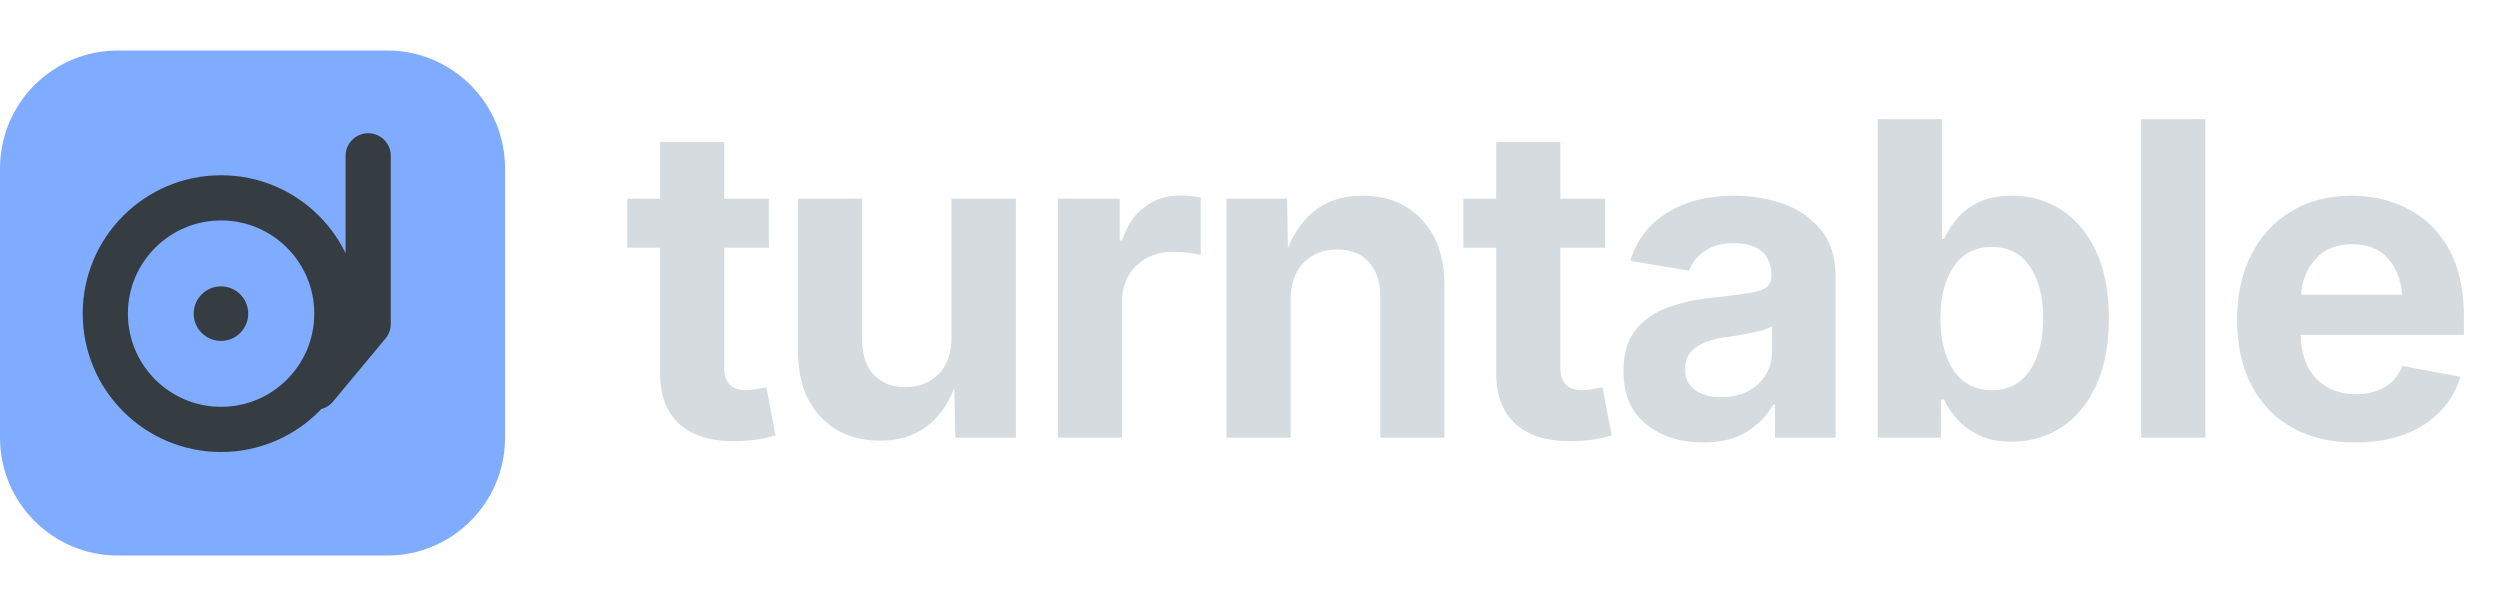
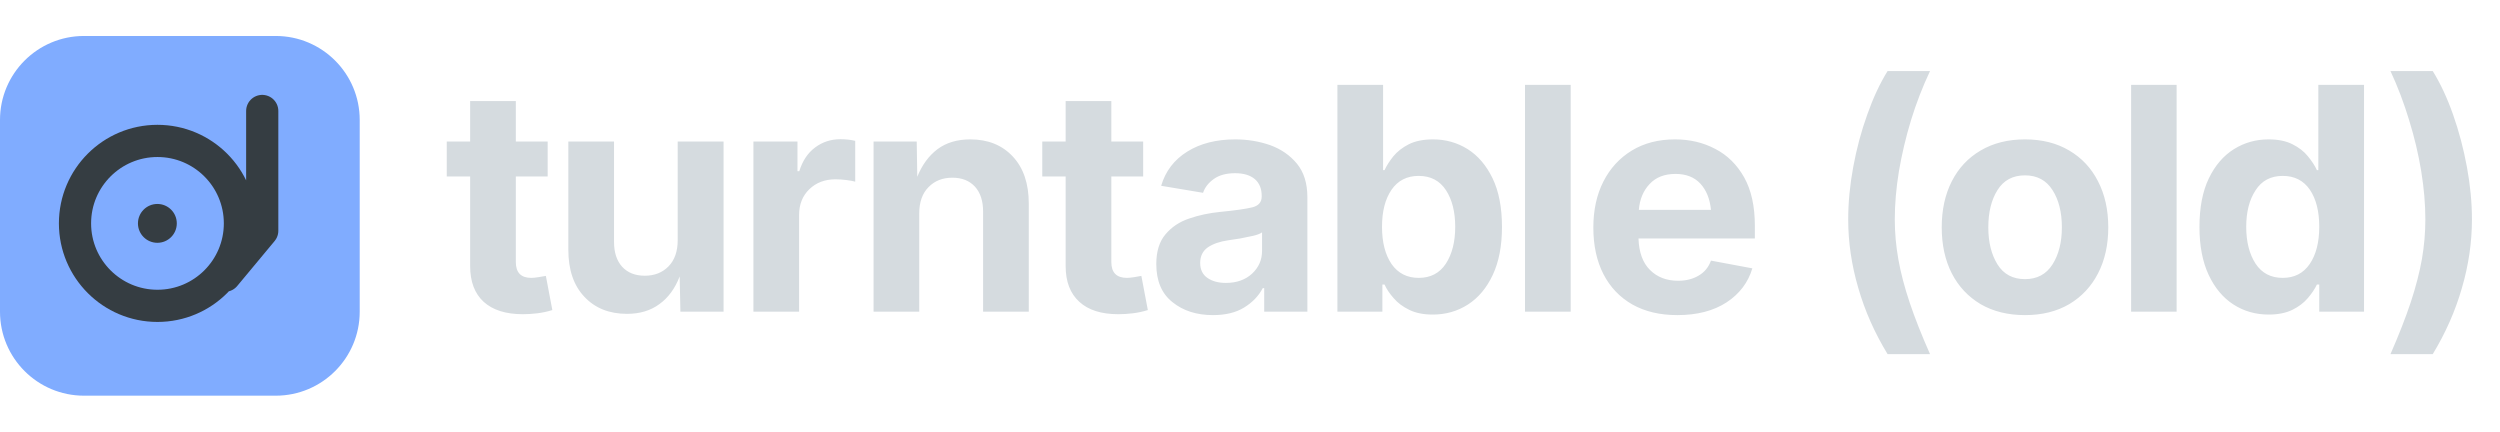
- <svg xmlns="http://www.w3.org/2000/svg" viewBox="0 0 99 24" width="99" height="24">
+ <svg xmlns="http://www.w3.org/2000/svg" viewBox="0 0 139 24" width="139" height="24">
  <path id="mark-1" d="M4.67 2H15.33A4.67 4.67 0 0 1 20 6.67V17.33A4.67 4.67 0 0 1 15.33 22H4.67A4.67 4.67 0 0 1 0 17.33V6.67A4.67 4.67 0 0 1 4.67 2Z" fill="#80ACFF" />
  <path id="cut-2" d="M 8.75 12.42 m -4.58 0 a 4.58 4.58 0 1 0 9.17 0 a 4.58 4.58 0 1 0 -9.17 0 M 14.58 6.17 V 12.83 L 12.5 15.33" fill="none" stroke="#353D42" stroke-width="1.79" stroke-linecap="round" stroke-linejoin="round" />
  <circle id="cut-3" cx="8.75" cy="12.42" r="1.08" fill="#353D42" />
-   <path id="word-4" d="M30.45 7.87V9.81H28.68V14.57Q28.68 15.45 29.54 15.45Q29.69 15.45 29.94 15.41Q30.2 15.37 30.35 15.34L30.71 17.24Q30.29 17.37 29.87 17.42Q29.45 17.47 29.07 17.47Q27.65 17.47 26.89 16.78Q26.14 16.09 26.14 14.79V9.81H24.84V7.87H26.14V5.62H28.68V7.87Z M34.86 17.45Q33.38 17.45 32.49 16.5Q31.6 15.56 31.6 13.89V7.87H34.14V13.45Q34.14 14.33 34.59 14.83Q35.05 15.33 35.85 15.33Q36.66 15.33 37.17 14.81Q37.68 14.29 37.68 13.35V7.87H40.23V17.33H37.83L37.79 15.37Q37.4 16.38 36.66 16.91Q35.93 17.45 34.86 17.45Z M41.89 17.33V7.87H44.34V9.52H44.44Q44.71 8.65 45.32 8.2Q45.93 7.74 46.73 7.74Q47.16 7.74 47.55 7.83V10.1Q47.38 10.05 47.06 10.01Q46.73 9.97 46.45 9.97Q45.57 9.97 45 10.52Q44.43 11.07 44.43 11.95V17.33Z M51.11 11.86V17.33H48.57V7.87H50.97L51 9.83Q51.4 8.84 52.13 8.29Q52.86 7.75 53.95 7.75Q55.42 7.75 56.31 8.7Q57.2 9.65 57.2 11.32V17.33H54.66V11.76Q54.66 10.88 54.21 10.38Q53.75 9.88 52.95 9.88Q52.14 9.88 51.63 10.4Q51.11 10.92 51.11 11.86Z M63.56 7.87V9.81H61.79V14.57Q61.79 15.45 62.66 15.45Q62.8 15.45 63.06 15.41Q63.32 15.37 63.46 15.34L63.82 17.24Q63.4 17.37 62.98 17.42Q62.56 17.47 62.18 17.47Q60.76 17.47 60.01 16.78Q59.25 16.09 59.25 14.79V9.81H57.95V7.87H59.25V5.62H61.79V7.87Z M67.44 17.52Q66.08 17.52 65.19 16.8Q64.29 16.09 64.29 14.68Q64.29 13.63 64.8 13.03Q65.31 12.42 66.12 12.15Q66.93 11.87 67.86 11.78Q69.08 11.66 69.62 11.53Q70.15 11.4 70.15 10.93V10.89Q70.15 10.29 69.77 9.96Q69.38 9.63 68.67 9.63Q67.94 9.63 67.49 9.95Q67.04 10.27 66.89 10.72L64.56 10.33Q64.92 9.11 66.01 8.43Q67.1 7.75 68.68 7.75Q69.7 7.75 70.62 8.07Q71.53 8.4 72.11 9.1Q72.69 9.81 72.69 10.96V17.33H70.29V16.02H70.21Q69.86 16.68 69.17 17.1Q68.49 17.52 67.44 17.52ZM68.16 15.73Q69.05 15.73 69.61 15.22Q70.17 14.7 70.17 13.95V12.92Q70.02 13.03 69.68 13.11Q69.33 13.19 68.95 13.26Q68.57 13.32 68.29 13.36Q67.59 13.46 67.16 13.75Q66.73 14.05 66.73 14.62Q66.73 15.17 67.13 15.45Q67.53 15.73 68.16 15.73Z M79.66 17.49Q78.89 17.49 78.36 17.23Q77.82 16.97 77.49 16.58Q77.15 16.2 76.98 15.82H76.86V17.33H74.36V4.72H76.9V9.46H76.98Q77.15 9.09 77.47 8.69Q77.8 8.29 78.33 8.02Q78.87 7.75 79.68 7.75Q80.73 7.75 81.6 8.29Q82.47 8.84 82.99 9.92Q83.51 11 83.51 12.62Q83.51 14.19 83 15.28Q82.49 16.37 81.62 16.93Q80.75 17.49 79.66 17.49ZM78.88 15.45Q79.87 15.45 80.39 14.66Q80.91 13.86 80.91 12.61Q80.91 11.37 80.4 10.58Q79.88 9.78 78.88 9.78Q77.9 9.78 77.37 10.55Q76.84 11.32 76.84 12.61Q76.84 13.9 77.37 14.68Q77.91 15.45 78.88 15.45Z M87.33 4.72V17.33H84.79V4.72Z M93.26 17.52Q91.81 17.52 90.76 16.93Q89.71 16.33 89.15 15.24Q88.59 14.15 88.59 12.65Q88.59 11.19 89.15 10.09Q89.71 8.99 90.73 8.37Q91.75 7.75 93.13 7.75Q94.37 7.75 95.37 8.28Q96.38 8.8 96.98 9.87Q97.57 10.93 97.57 12.55V13.26H91.1Q91.14 14.42 91.74 15.01Q92.34 15.61 93.3 15.61Q93.97 15.61 94.45 15.32Q94.93 15.04 95.13 14.49L97.43 14.92Q97.08 16.1 96 16.81Q94.91 17.52 93.26 17.52ZM91.12 11.67H95.13Q95.04 10.75 94.54 10.21Q94.04 9.67 93.16 9.67Q92.24 9.67 91.72 10.23Q91.19 10.79 91.12 11.67Z" fill="#D5DBDF" />
+   <path id="word-4" d="M30.45 7.87V9.81H28.68V14.57Q28.68 15.45 29.54 15.45Q29.69 15.45 29.94 15.41Q30.2 15.37 30.35 15.34L30.71 17.24Q30.29 17.37 29.87 17.42Q29.45 17.47 29.07 17.47Q27.65 17.47 26.89 16.78Q26.14 16.09 26.14 14.79V9.81H24.84V7.87H26.14V5.62H28.68V7.87Z M34.86 17.45Q33.38 17.45 32.49 16.5Q31.6 15.56 31.6 13.89V7.87H34.14V13.45Q34.14 14.33 34.59 14.83Q35.05 15.33 35.85 15.33Q36.66 15.33 37.17 14.81Q37.68 14.29 37.68 13.35V7.87H40.23V17.33H37.83L37.79 15.37Q37.4 16.38 36.66 16.91Q35.93 17.45 34.86 17.45Z M41.89 17.33V7.87H44.34V9.52H44.44Q44.71 8.65 45.32 8.2Q45.93 7.74 46.73 7.74Q47.16 7.74 47.55 7.83V10.1Q47.38 10.05 47.06 10.01Q46.73 9.97 46.45 9.97Q45.57 9.97 45 10.52Q44.43 11.07 44.43 11.95V17.33Z M51.11 11.86V17.33H48.57V7.87H50.97L51 9.83Q51.4 8.84 52.13 8.29Q52.86 7.75 53.95 7.75Q55.42 7.75 56.31 8.7Q57.2 9.65 57.2 11.32V17.33H54.66V11.76Q54.66 10.88 54.21 10.38Q53.75 9.88 52.95 9.88Q52.14 9.88 51.63 10.4Q51.11 10.92 51.11 11.86Z M63.56 7.87V9.81H61.79V14.57Q61.79 15.45 62.66 15.45Q62.8 15.45 63.06 15.41Q63.32 15.37 63.46 15.34L63.82 17.24Q63.4 17.37 62.98 17.42Q62.56 17.47 62.18 17.47Q60.76 17.47 60.01 16.78Q59.25 16.09 59.25 14.79V9.81H57.95V7.87H59.25V5.62H61.79V7.87Z M67.44 17.52Q66.08 17.52 65.19 16.8Q64.29 16.09 64.29 14.68Q64.29 13.63 64.8 13.03Q65.31 12.42 66.12 12.15Q66.93 11.87 67.86 11.78Q69.08 11.66 69.62 11.53Q70.15 11.4 70.15 10.93V10.89Q70.15 10.29 69.77 9.96Q69.38 9.63 68.67 9.63Q67.94 9.63 67.49 9.95Q67.04 10.27 66.89 10.72L64.56 10.33Q64.92 9.11 66.01 8.43Q67.1 7.75 68.68 7.75Q69.7 7.75 70.62 8.07Q71.53 8.4 72.11 9.1Q72.69 9.81 72.69 10.96V17.33H70.29V16.02H70.21Q69.86 16.68 69.17 17.1Q68.49 17.52 67.44 17.52ZM68.16 15.73Q69.05 15.73 69.61 15.22Q70.17 14.7 70.17 13.95V12.92Q70.02 13.03 69.68 13.11Q69.33 13.19 68.95 13.26Q68.57 13.32 68.29 13.36Q67.59 13.46 67.16 13.75Q66.73 14.05 66.73 14.62Q66.73 15.17 67.13 15.45Q67.53 15.73 68.16 15.73Z M79.66 17.49Q78.89 17.49 78.36 17.23Q77.82 16.97 77.49 16.58Q77.15 16.2 76.98 15.82H76.86V17.33H74.36V4.72H76.9V9.46H76.98Q77.15 9.09 77.47 8.69Q77.8 8.29 78.33 8.02Q78.87 7.75 79.68 7.75Q80.73 7.75 81.6 8.29Q82.47 8.84 82.99 9.92Q83.51 11 83.51 12.62Q83.51 14.19 83 15.28Q82.49 16.37 81.62 16.93Q80.75 17.49 79.66 17.49ZM78.88 15.45Q79.87 15.45 80.39 14.66Q80.91 13.86 80.91 12.61Q80.91 11.37 80.4 10.58Q79.88 9.78 78.88 9.78Q77.9 9.78 77.37 10.55Q76.84 11.32 76.84 12.61Q76.84 13.9 77.37 14.68Q77.91 15.45 78.88 15.45Z M87.33 4.72V17.33H84.79V4.72Z M93.26 17.52Q91.81 17.52 90.76 16.93Q89.71 16.33 89.15 15.24Q88.59 14.15 88.59 12.65Q88.59 11.19 89.15 10.09Q89.71 8.99 90.73 8.37Q91.75 7.75 93.13 7.75Q94.37 7.75 95.37 8.28Q96.38 8.8 96.98 9.87Q97.57 10.93 97.57 12.55V13.26H91.1Q91.14 14.42 91.74 15.01Q92.34 15.61 93.3 15.61Q93.97 15.61 94.45 15.32Q94.93 15.04 95.13 14.49L97.43 14.92Q97.08 16.1 96 16.81Q94.91 17.52 93.26 17.52ZM91.12 11.67H95.13Q95.04 10.75 94.54 10.21Q94.04 9.67 93.16 9.67Q92.24 9.67 91.72 10.23Q91.19 10.79 91.12 11.67Z M102.76 12.2Q102.76 10.8 103.04 9.28Q103.32 7.76 103.82 6.37Q104.31 4.98 104.95 3.95H107.31Q106.69 5.26 106.25 6.69Q105.82 8.11 105.58 9.52Q105.35 10.93 105.35 12.2Q105.35 13.3 105.55 14.43Q105.75 15.55 106.18 16.83Q106.61 18.11 107.31 19.69H104.95Q103.87 17.92 103.32 16.01Q102.76 14.1 102.76 12.2Z M112.59 17.52Q111.17 17.52 110.12 16.91Q109.08 16.29 108.52 15.2Q107.96 14.1 107.96 12.64Q107.96 11.18 108.52 10.08Q109.08 8.98 110.12 8.37Q111.17 7.75 112.59 7.75Q114.01 7.75 115.05 8.37Q116.09 8.98 116.65 10.08Q117.22 11.18 117.22 12.64Q117.22 14.1 116.65 15.2Q116.09 16.29 115.05 16.91Q114.01 17.52 112.59 17.52ZM112.59 15.52Q113.6 15.52 114.12 14.7Q114.64 13.88 114.64 12.64Q114.64 11.38 114.12 10.57Q113.6 9.75 112.59 9.75Q111.57 9.75 111.06 10.57Q110.55 11.38 110.55 12.64Q110.55 13.88 111.06 14.7Q111.57 15.52 112.59 15.52Z M121.02 4.72V17.33H118.49V4.72Z M126.14 17.49Q125.05 17.49 124.18 16.93Q123.31 16.37 122.8 15.28Q122.29 14.19 122.29 12.62Q122.29 11 122.81 9.92Q123.33 8.84 124.21 8.29Q125.08 7.75 126.13 7.75Q126.93 7.75 127.46 8.02Q128 8.29 128.32 8.69Q128.65 9.09 128.82 9.46H128.9V4.72H131.44V17.33H128.95V15.82H128.82Q128.64 16.2 128.31 16.58Q127.98 16.97 127.45 17.23Q126.91 17.49 126.14 17.49ZM126.92 15.45Q127.89 15.45 128.42 14.68Q128.95 13.9 128.95 12.61Q128.95 11.32 128.43 10.55Q127.9 9.78 126.92 9.78Q125.92 9.78 125.41 10.58Q124.89 11.37 124.89 12.61Q124.89 13.86 125.41 14.66Q125.93 15.45 126.92 15.45Z M132.91 19.69Q133.61 18.09 134.04 16.8Q134.46 15.52 134.66 14.4Q134.85 13.29 134.85 12.2Q134.85 10.93 134.62 9.52Q134.39 8.11 133.95 6.69Q133.52 5.26 132.91 3.95H135.26Q135.9 4.98 136.39 6.37Q136.88 7.76 137.16 9.28Q137.44 10.8 137.44 12.2Q137.44 14.11 136.88 16.02Q136.33 17.93 135.26 19.69Z" fill="#D5DBDF" />
</svg>
